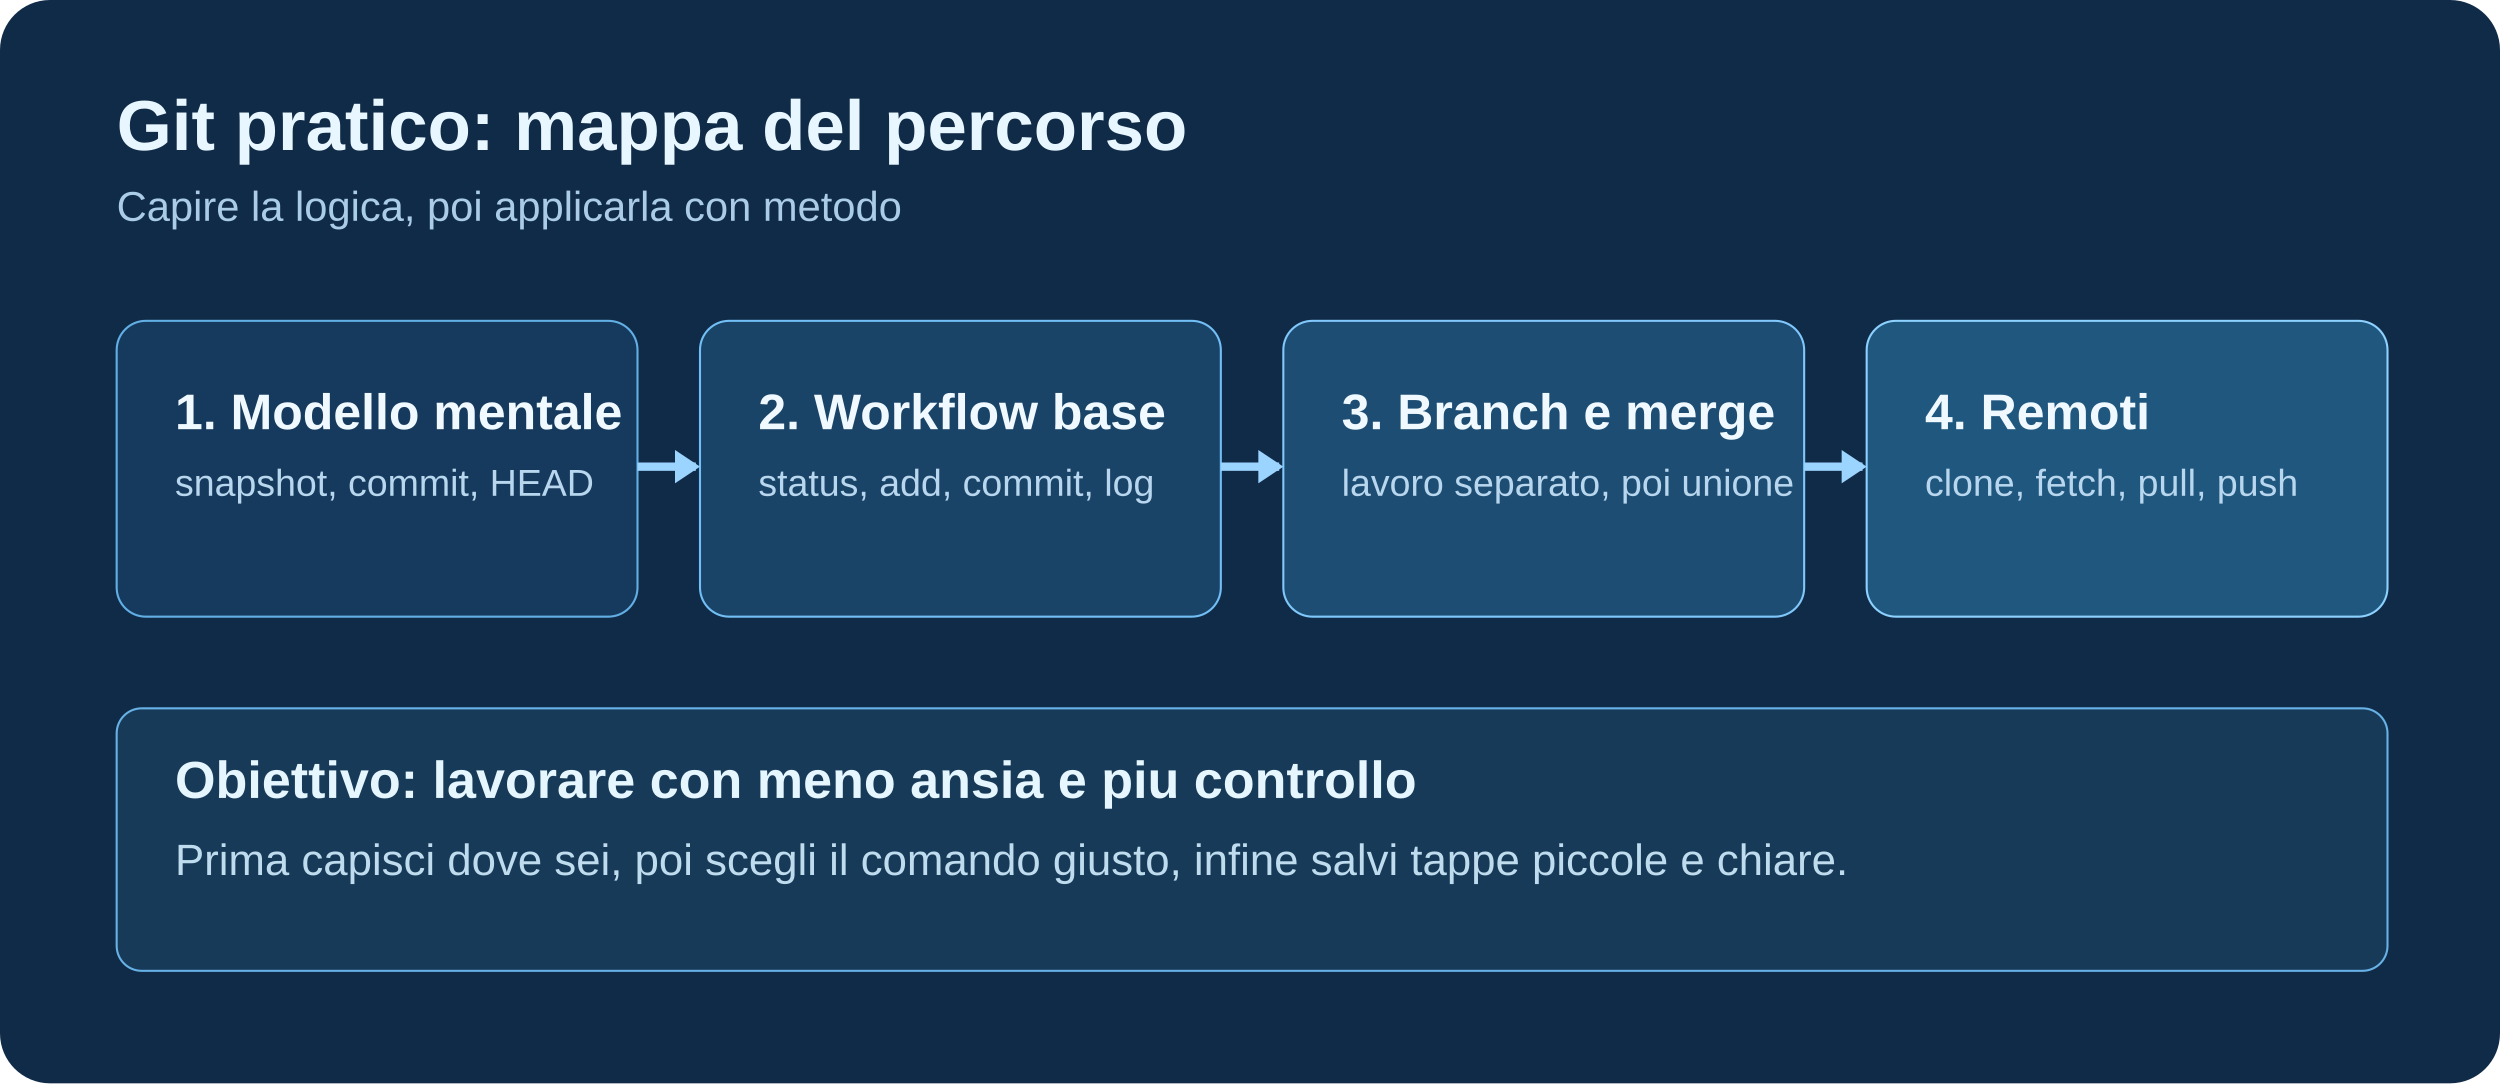
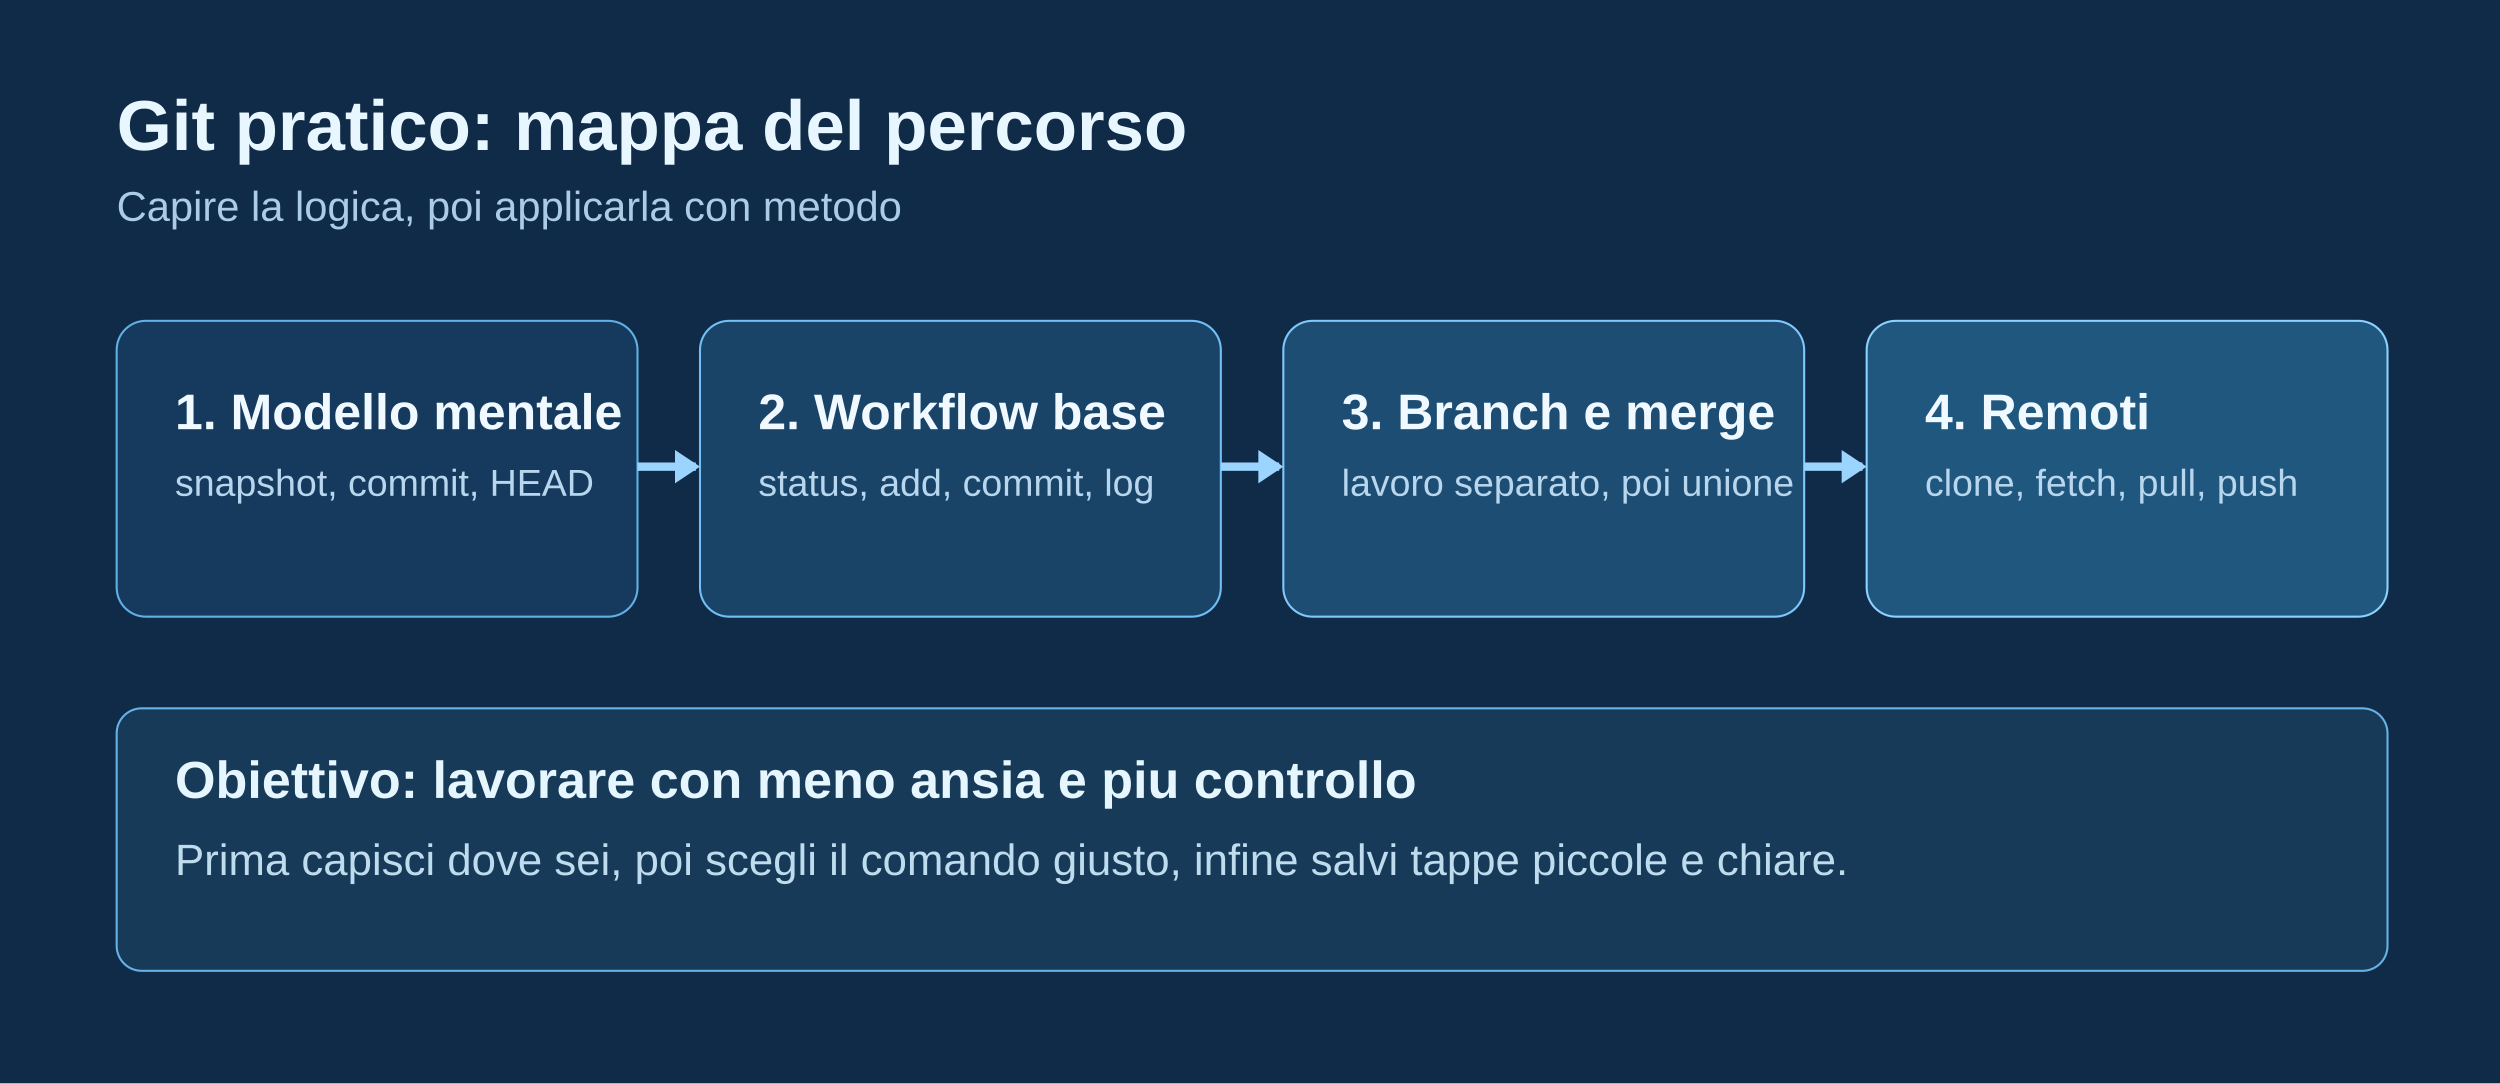
<svg xmlns="http://www.w3.org/2000/svg" width="1200" height="520" viewBox="0 0 1200 520" role="img" aria-labelledby="title desc">
-   <rect width="1200" height="520" fill="#102b47" rx="24" />
+   <rect width="1200" height="520" fill="#102b47" rx="0" />
  <text x="56" y="72" fill="#e8f7ff" font-family="Segoe UI, Arial, sans-serif" font-size="34" font-weight="700">Git pratico: mappa del percorso</text>
  <text x="56" y="106" fill="#abcce6" font-family="Segoe UI, Arial, sans-serif" font-size="20">Capire la logica, poi applicarla con metodo</text>
  <g font-family="Segoe UI, Arial, sans-serif">
    <rect x="56" y="154" width="250" height="142" rx="14" fill="#163a5d" stroke="#62afe6" />
    <text x="84" y="206" fill="#eff9ff" font-size="24" font-weight="700">1. Modello mentale</text>
    <text x="84" y="238" fill="#b8d7ee" font-size="18">snapshot, commit, HEAD</text>
    <rect x="336" y="154" width="250" height="142" rx="14" fill="#194367" stroke="#72bff6" />
    <text x="364" y="206" fill="#eff9ff" font-size="24" font-weight="700">2. Workflow base</text>
    <text x="364" y="238" fill="#b8d7ee" font-size="18">status, add, commit, log</text>
    <rect x="616" y="154" width="250" height="142" rx="14" fill="#1d4d73" stroke="#80c8fc" />
    <text x="644" y="206" fill="#eff9ff" font-size="24" font-weight="700">3. Branch e merge</text>
    <text x="644" y="238" fill="#b8d7ee" font-size="18">lavoro separato, poi unione</text>
    <rect x="896" y="154" width="250" height="142" rx="14" fill="#20577f" stroke="#8dd1ff" />
    <text x="924" y="206" fill="#eff9ff" font-size="24" font-weight="700">4. Remoti</text>
    <text x="924" y="238" fill="#b8d7ee" font-size="18">clone, fetch, pull, push</text>
    <line x1="306" y1="224" x2="334" y2="224" stroke="#9bd4ff" stroke-width="4" />
    <polygon points="336,224 324,216 324,232" fill="#9bd4ff" />
    <line x1="586" y1="224" x2="614" y2="224" stroke="#9bd4ff" stroke-width="4" />
    <polygon points="616,224 604,216 604,232" fill="#9bd4ff" />
    <line x1="866" y1="224" x2="894" y2="224" stroke="#9bd4ff" stroke-width="4" />
    <polygon points="896,224 884,216 884,232" fill="#9bd4ff" />
  </g>
  <rect x="56" y="340" width="1090" height="126" rx="12" fill="#173a58" stroke="#67b1e6" />
  <text x="84" y="383" fill="#e5f6ff" font-family="Segoe UI, Arial, sans-serif" font-size="25" font-weight="700">Obiettivo: lavorare con meno ansia e piu controllo</text>
  <text x="84" y="420" fill="#bedcee" font-family="Segoe UI, Arial, sans-serif" font-size="21">Prima capisci dove sei, poi scegli il comando giusto, infine salvi tappe piccole e chiare.</text>
</svg>
